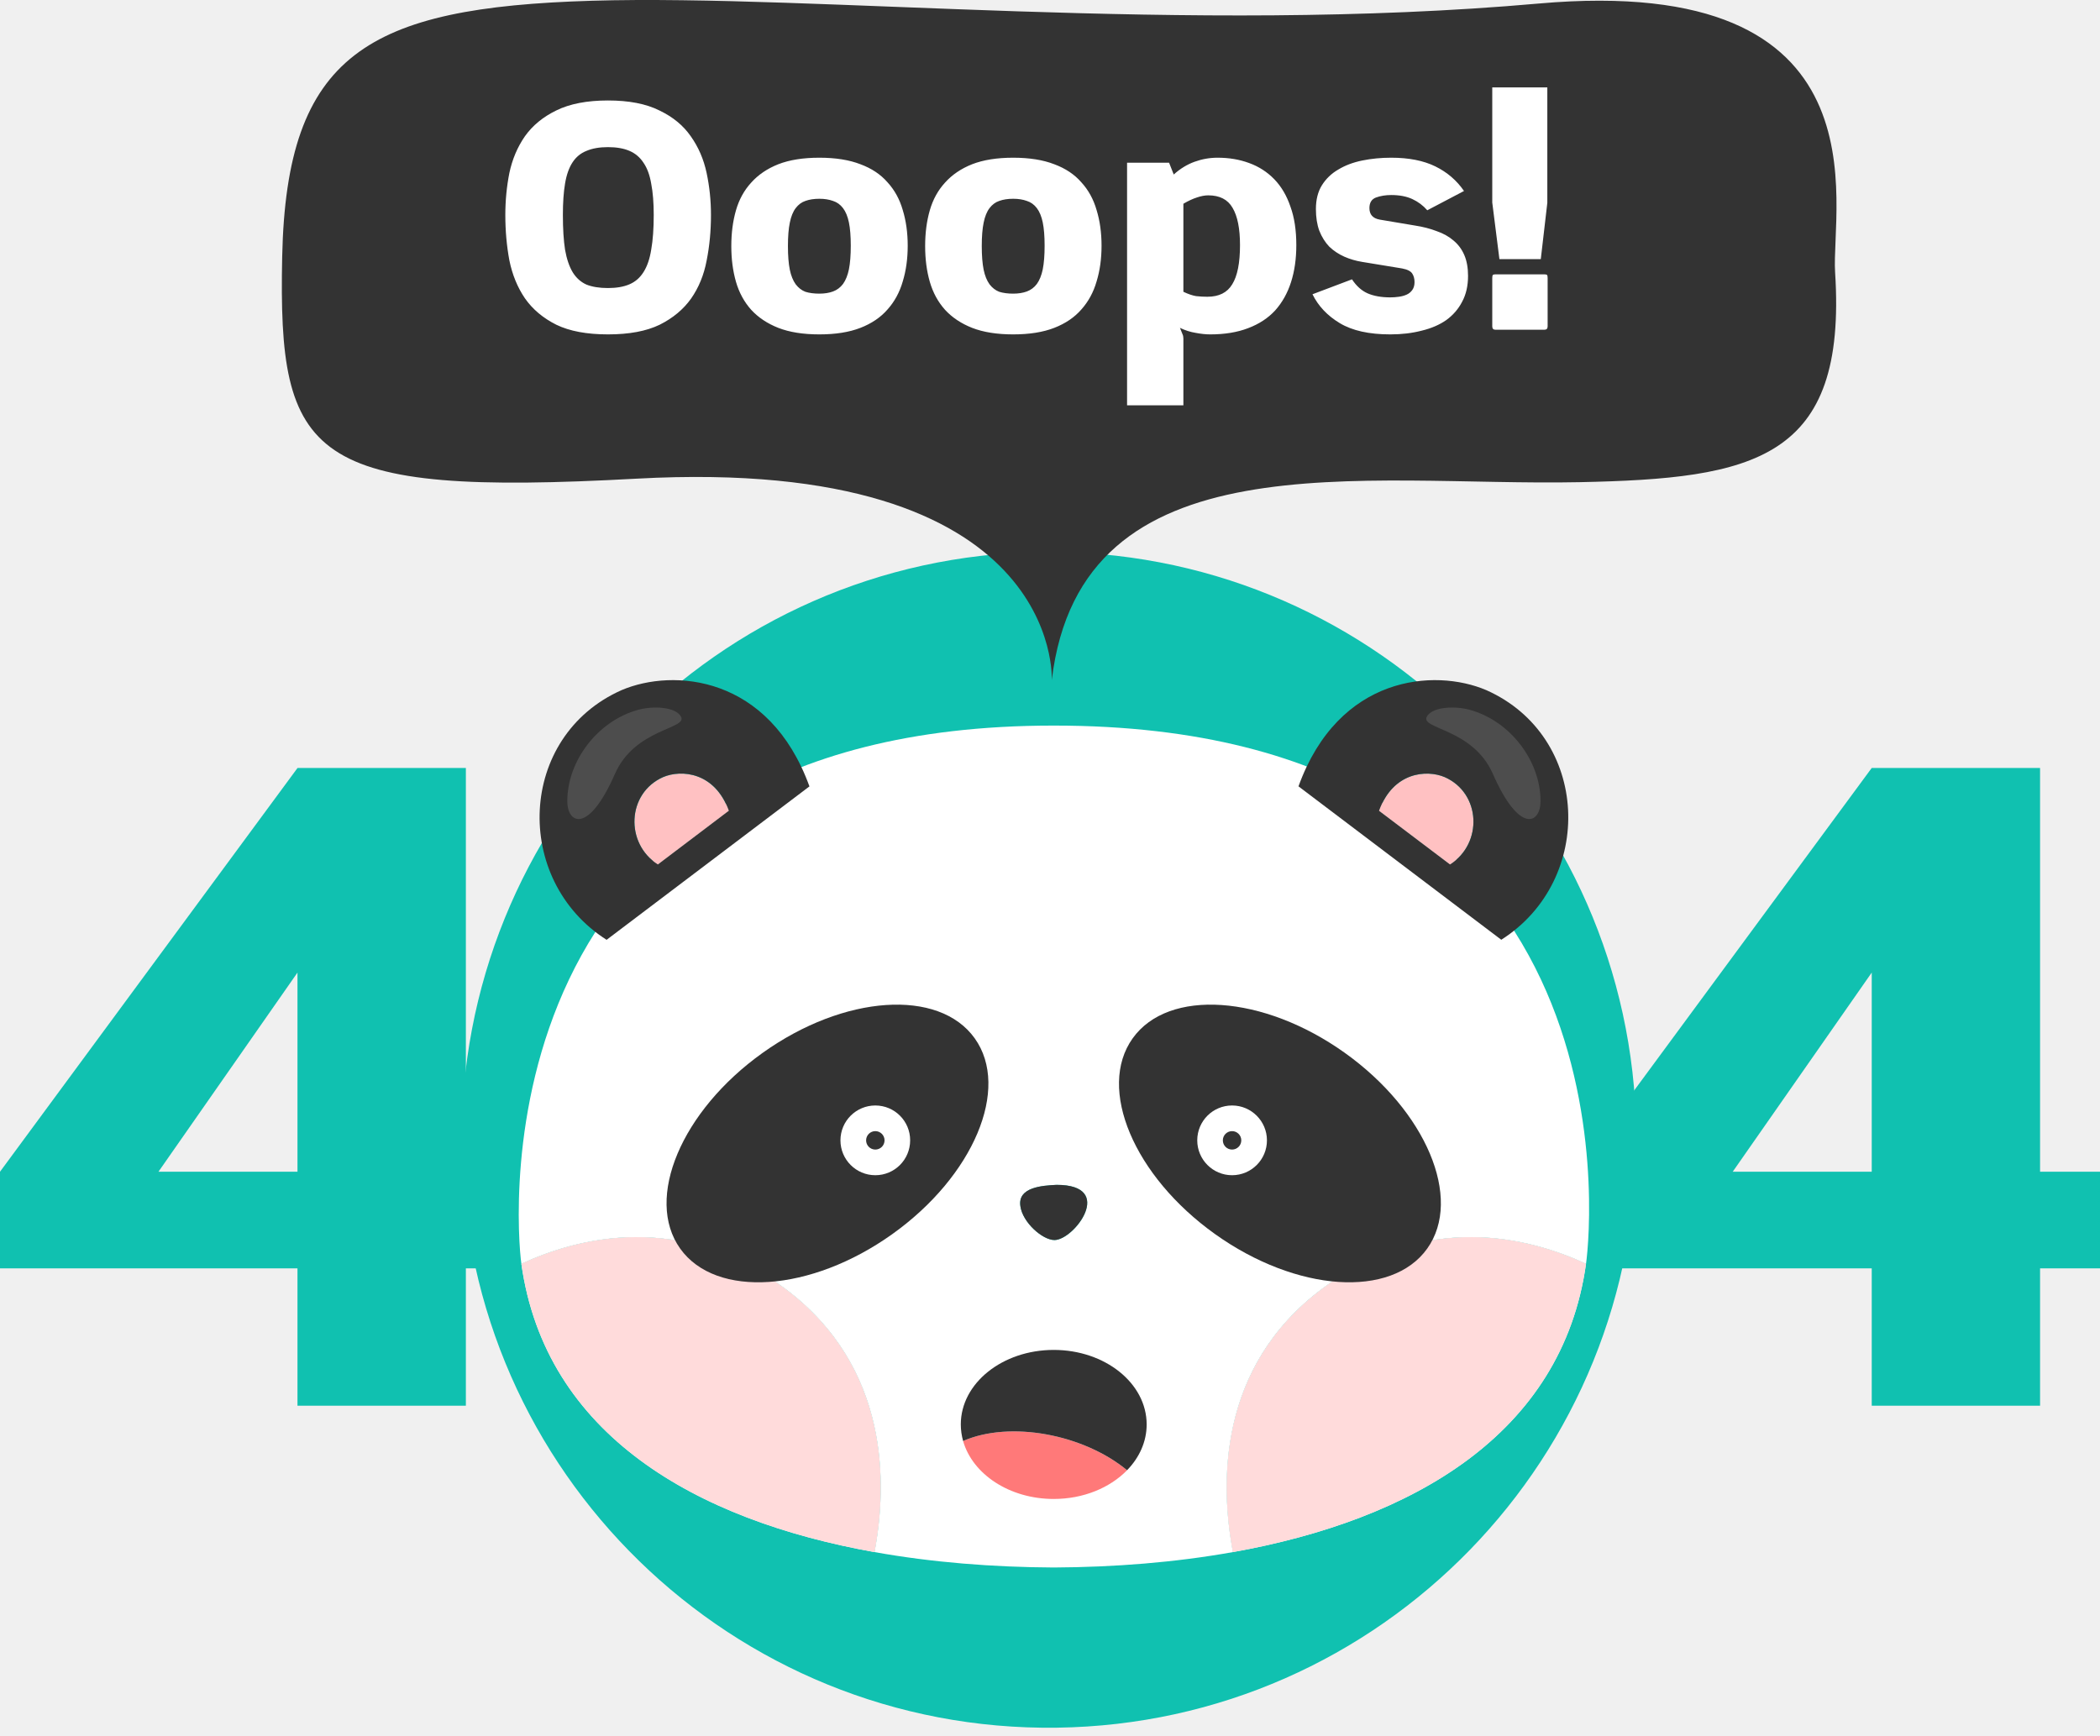
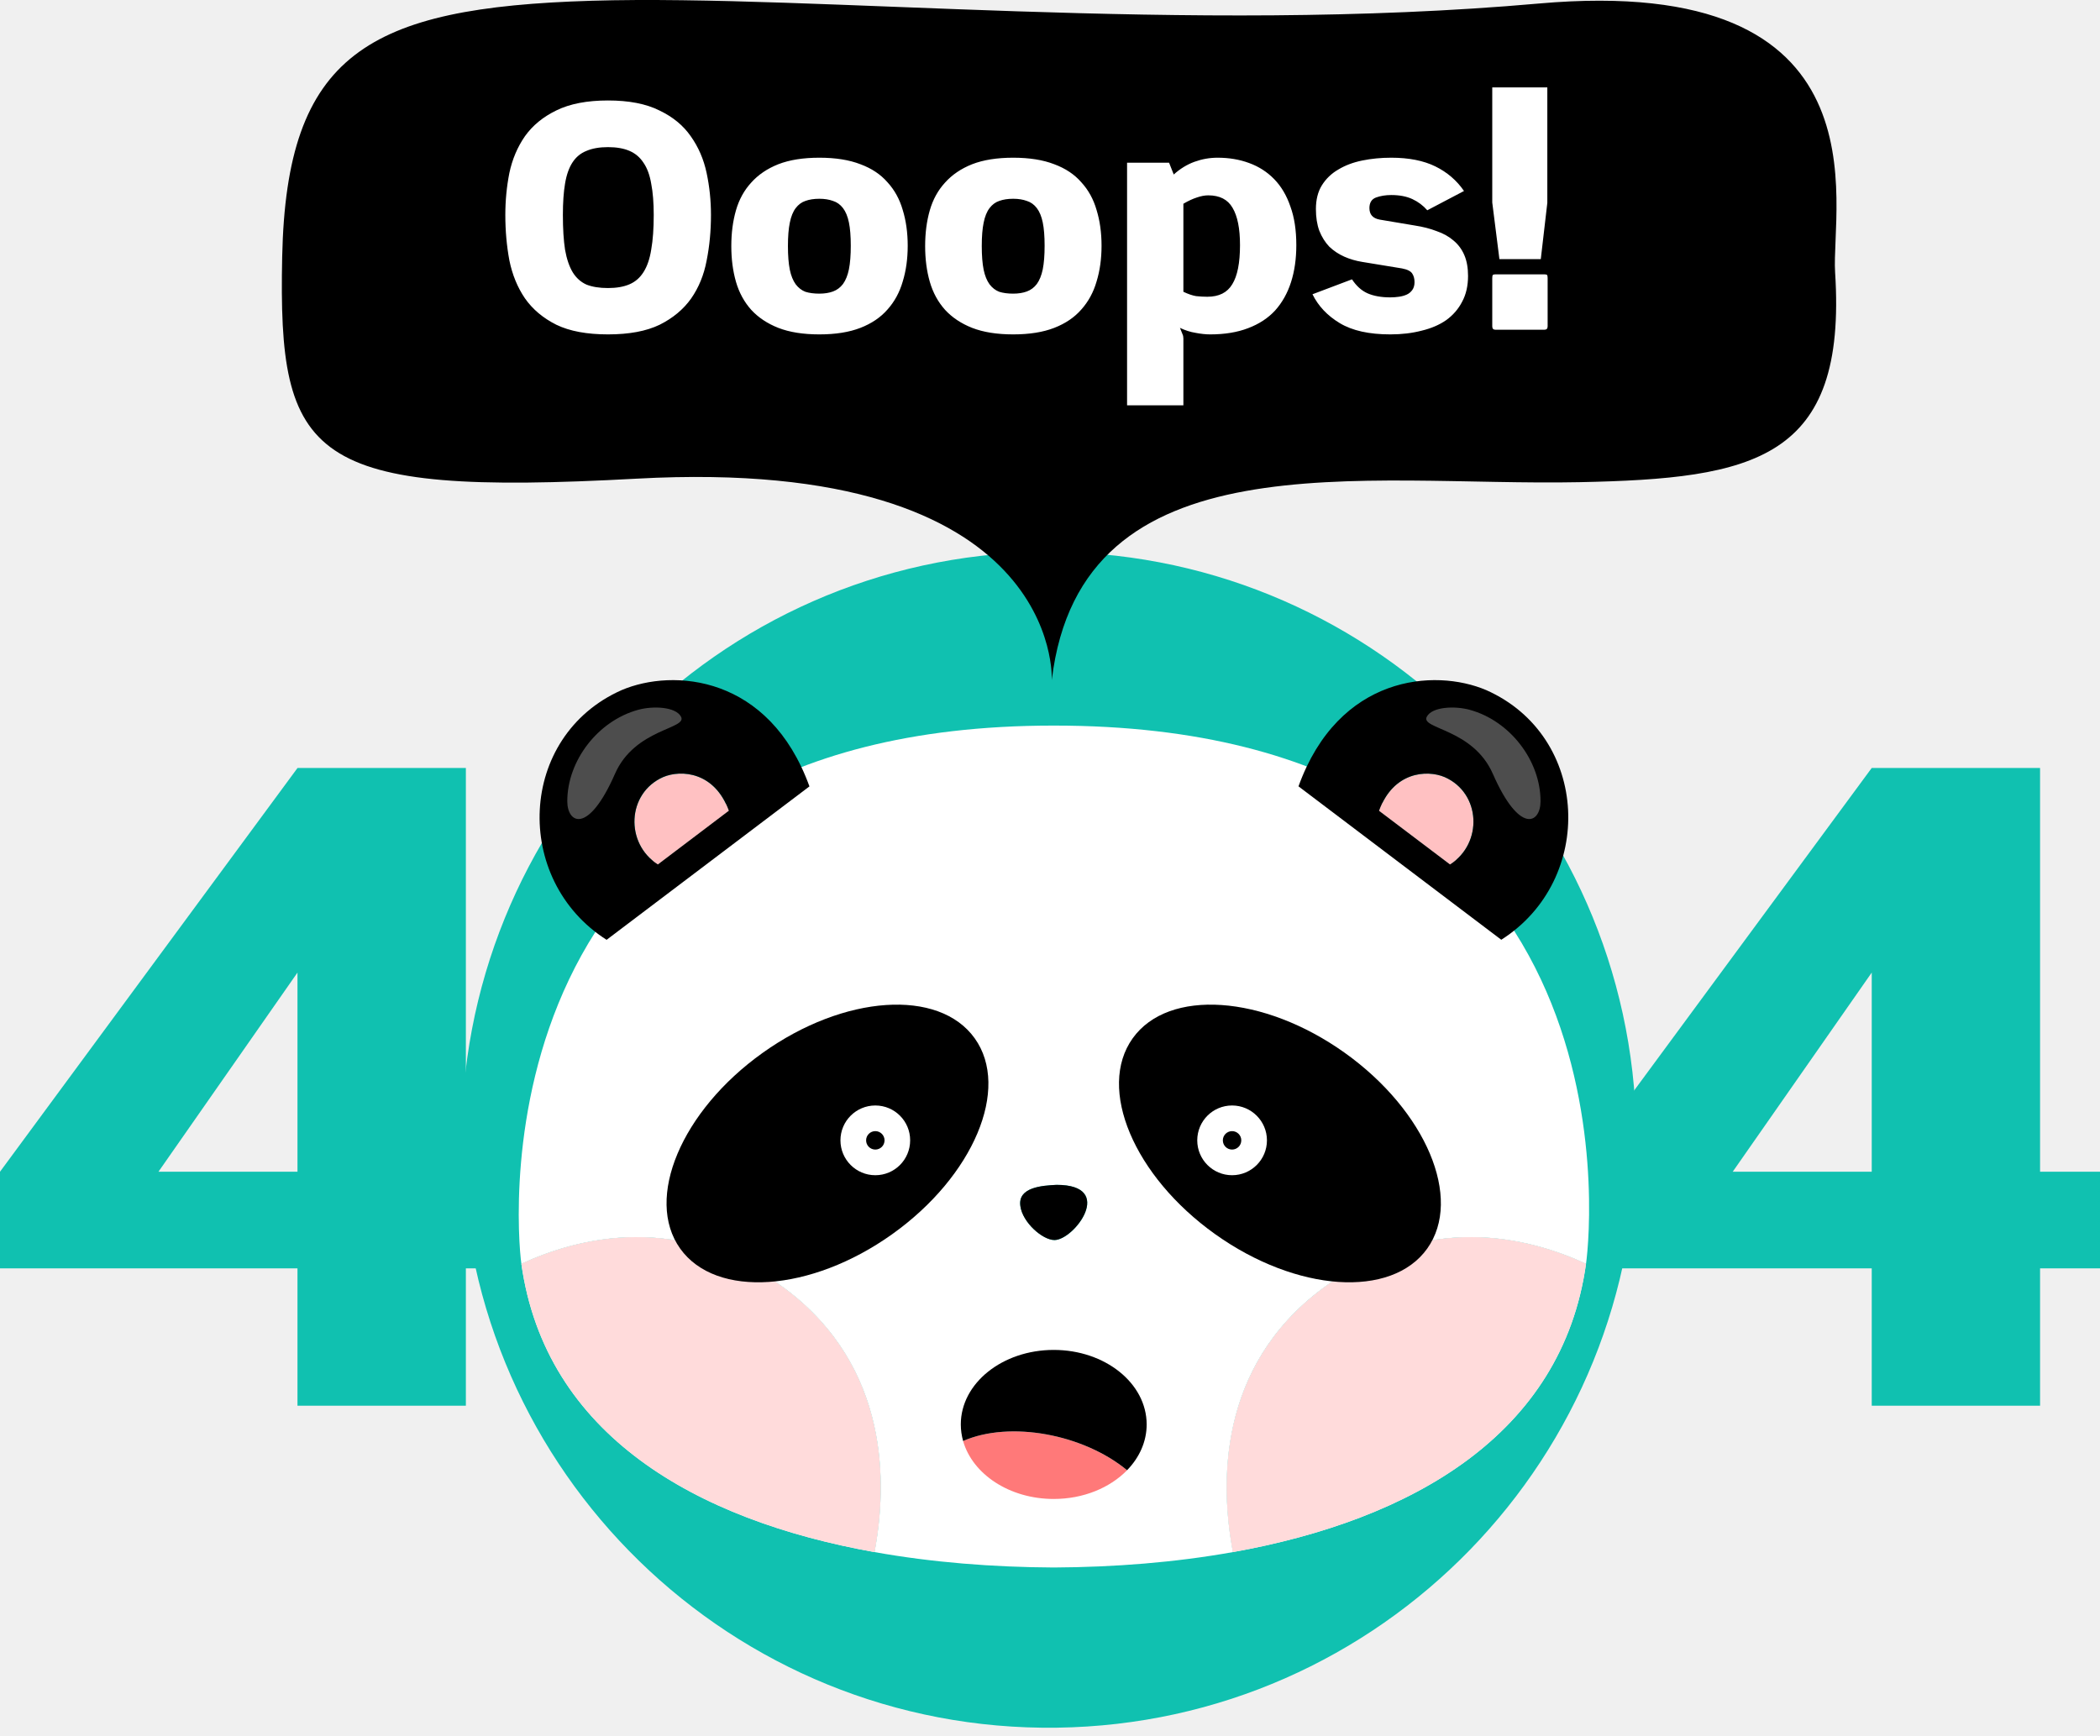
<svg xmlns="http://www.w3.org/2000/svg" width="675" height="558" viewBox="0 0 675 558" fill="none">
  <path d="M0 376.692L95.638 246.881H149.744V376.692H167.916V407.752H149.744V451.905H95.618V407.752H0V376.692ZM95.618 376.692V312.664L50.929 376.692H95.618V376.692Z" fill="#10c1b0" />
  <path d="M506.012 376.692L601.63 246.881H655.737V376.692H675.001V407.752H655.737V451.905H601.63V407.752H506.012V376.692ZM601.63 376.692V312.664L556.94 376.692H601.63V376.692Z" fill="#10c1b0" />
  <path d="M339.721 555.418C443.979 554.012 527.353 468.261 525.943 363.889C524.533 259.516 438.873 176.046 334.615 177.453C230.357 178.86 146.983 264.61 148.393 368.983C149.803 473.355 235.464 556.825 339.721 555.418Z" fill="#10c1b0" />
  <path d="M425.015 414.283C458.571 389.135 491.737 397.908 509.793 406.29C511.645 393.092 526.229 233.26 338.795 233.26C338.756 233.26 338.737 233.26 338.698 233.26C338.659 233.26 338.639 233.26 338.6 233.26C153.35 233.26 165.731 393.092 167.584 406.29C185.639 397.908 218.805 389.135 252.361 414.283C286.112 439.586 285.176 477.307 281.081 498.965C299.663 502.299 319.18 503.819 338.6 503.917C338.639 503.917 338.659 503.917 338.698 503.917C338.737 503.917 338.756 503.917 338.795 503.917C358.196 503.819 377.733 502.299 396.314 498.965C392.22 477.307 391.264 439.567 425.015 414.283ZM338.951 398.648C335.091 398.648 328.715 392.976 327.994 387.771C327.038 381.63 335.091 381.143 339.595 380.909C358.742 380.87 345.269 398.648 338.951 398.648Z" fill="white" />
-   <path d="M339.575 380.909C335.071 381.143 327.038 381.61 327.974 387.771C328.675 392.975 335.071 398.648 338.931 398.648C345.268 398.648 358.741 380.87 339.575 380.909Z" fill="#333333" />
+   <path d="M339.575 380.909C335.071 381.143 327.038 381.61 327.974 387.771C328.675 392.975 335.071 398.648 338.931 398.648C345.268 398.648 358.741 380.87 339.575 380.909Z" fill="#000000" />
  <path d="M252.361 414.283C218.805 389.135 185.639 397.908 167.584 406.29C175.305 461.244 223.66 488.692 281.082 498.965C285.176 477.307 286.112 439.567 252.361 414.283Z" fill="white" />
  <path d="M509.792 406.29C491.737 397.908 458.571 389.135 425.015 414.283C391.264 439.586 392.2 477.307 396.295 498.965C453.716 488.672 502.091 461.225 509.792 406.29Z" fill="white" />
  <path d="M213.153 249.83C201.454 255.015 200.869 271.176 211.457 277.921L234.269 260.669C229.746 248.173 218.983 247.335 213.153 249.83Z" fill="#FFC1C2" />
-   <path d="M199.814 221.856C166.375 236.671 164.699 282.872 194.979 302.133L260.18 252.812C247.253 217.138 216.485 214.76 199.814 221.856ZM211.455 277.901C200.867 271.156 201.452 254.996 213.151 249.81C218.981 247.334 229.744 248.153 234.267 260.629L211.455 277.901Z" fill="#333333" />
+   <path d="M199.814 221.856C166.375 236.671 164.699 282.872 194.979 302.133L260.18 252.812C247.253 217.138 216.485 214.76 199.814 221.856ZM211.455 277.901C200.867 271.156 201.452 254.996 213.151 249.81C218.981 247.334 229.744 248.153 234.267 260.629L211.455 277.901Z" fill="#000000" />
  <path d="M464.382 249.83C458.552 247.354 447.789 248.173 443.266 260.649L466.078 277.902C476.666 271.176 476.081 255.015 464.382 249.83Z" fill="#FFC1C2" />
-   <path d="M477.719 221.856C461.049 214.76 430.281 217.138 417.373 252.793L482.555 302.113C512.835 282.872 511.139 236.691 477.719 221.856ZM466.079 277.901L443.266 260.649C447.79 248.173 458.553 247.335 464.383 249.83C476.081 255.015 476.666 271.176 466.079 277.901Z" fill="#333333" />
+   <path d="M477.719 221.856C461.049 214.76 430.281 217.138 417.373 252.793L482.555 302.113C512.835 282.872 511.139 236.691 477.719 221.856ZM466.079 277.901L443.266 260.649C447.79 248.173 458.553 247.335 464.383 249.83C476.081 255.015 476.666 271.176 466.079 277.901Z" fill="#000000" />
  <path d="M309.57 463.252C312.593 473.915 324.486 481.888 338.7 481.888C348.293 481.888 356.814 478.262 362.273 472.648C348.215 461.049 324.603 456.643 309.57 463.252Z" fill="#FF7979" />
  <path d="M509.792 406.29C491.737 397.908 458.571 389.135 425.015 414.283C391.264 439.586 392.2 477.307 396.295 498.965C453.716 488.672 502.091 461.225 509.792 406.29Z" fill="#FFDBDB" />
-   <path d="M368.57 457.93C368.57 444.693 355.194 433.972 338.699 433.972C322.204 433.972 308.828 444.693 308.828 457.93C308.828 459.762 309.101 461.536 309.569 463.252C324.621 456.643 348.233 461.049 362.272 472.648C366.211 468.593 368.57 463.486 368.57 457.93Z" fill="#333333" />
+   <path d="M368.57 457.93C368.57 444.693 355.194 433.972 338.699 433.972C322.204 433.972 308.828 444.693 308.828 457.93C308.828 459.762 309.101 461.536 309.569 463.252C324.621 456.643 348.233 461.049 362.272 472.648C366.211 468.593 368.57 463.486 368.57 457.93Z" fill="#000000" />
  <path d="M252.361 414.283C218.805 389.135 185.639 397.908 167.584 406.29C175.305 461.244 223.66 488.692 281.082 498.965C285.176 477.307 286.112 439.567 252.361 414.283Z" fill="#FFDBDB" />
-   <path d="M313.312 333.811C324.815 349.913 312.941 378.101 286.794 396.757C260.648 415.413 230.133 417.499 218.629 401.397C207.145 385.295 219 357.106 245.166 338.45C271.313 319.794 301.827 317.709 313.312 333.811Z" fill="#333333" />
-   <path d="M364.066 333.811C352.562 349.913 364.436 378.101 390.583 396.757C416.73 415.413 447.244 417.499 458.748 401.397C470.252 385.295 458.377 357.106 432.231 338.45C406.064 319.794 375.55 317.709 364.066 333.811Z" fill="#333333" />
+   <path d="M313.312 333.811C324.815 349.913 312.941 378.101 286.794 396.757C260.648 415.413 230.133 417.499 218.629 401.397C207.145 385.295 219 357.106 245.166 338.45C271.313 319.794 301.827 317.709 313.312 333.811Z" fill="#000000" />
+   <path d="M364.066 333.811C352.562 349.913 364.436 378.101 390.583 396.757C416.73 415.413 447.244 417.499 458.748 401.397C470.252 385.295 458.377 357.106 432.231 338.45C406.064 319.794 375.55 317.709 364.066 333.811Z" fill="#000000" />
  <path d="M396.022 355.391C389.841 355.391 384.83 360.401 384.83 366.6C384.83 372.78 389.841 377.809 396.022 377.809C402.203 377.809 407.233 372.799 407.233 366.6C407.233 360.42 402.203 355.391 396.022 355.391ZM396.022 369.563C394.384 369.563 393.058 368.237 393.058 366.6C393.058 364.962 394.384 363.637 396.022 363.637C397.66 363.637 398.986 364.962 398.986 366.6C398.986 368.237 397.66 369.563 396.022 369.563Z" fill="white" />
  <path d="M281.356 355.391C275.175 355.391 270.145 360.401 270.145 366.6C270.145 372.78 275.156 377.809 281.356 377.809C287.537 377.809 292.548 372.799 292.548 366.6C292.567 360.42 287.556 355.391 281.356 355.391ZM281.356 369.563C279.718 369.563 278.392 368.237 278.392 366.6C278.392 364.962 279.718 363.637 281.356 363.637C282.994 363.637 284.32 364.962 284.32 366.6C284.32 368.237 282.994 369.563 281.356 369.563Z" fill="white" />
  <path d="M472.416 228.191C485.421 231.759 495.19 244.586 495.17 257.589C495.17 264.762 488.424 268.33 479.845 248.777C473.43 234.157 456.506 234.41 458.612 230.414C460.289 227.197 467.6 226.866 472.416 228.191Z" fill="#4D4D4D" />
  <path d="M205.117 228.191C192.112 231.759 182.344 244.586 182.344 257.589C182.344 264.762 189.09 268.33 197.669 248.777C204.084 234.157 221.008 234.41 218.902 230.414C217.226 227.197 209.914 226.866 205.117 228.191Z" fill="#4D4D4D" />
-   <path d="M338.074 218.639C347.433 139.98 438.352 156.433 507.726 155.01C563.802 153.86 593.751 147.895 589.852 87.522C588.487 66.234 607.634 -8.877 494.526 1.143C381.418 11.163 262.169 -1.918 190.143 0.246C118.118 2.41 92.069 17.44 90.704 82.531C89.339 147.622 99.205 159.65 204.63 153.88C341.838 146.375 338.074 218.639 338.074 218.639Z" fill="#333333" />
+   <path d="M338.074 218.639C347.433 139.98 438.352 156.433 507.726 155.01C563.802 153.86 593.751 147.895 589.852 87.522C588.487 66.234 607.634 -8.877 494.526 1.143C381.418 11.163 262.169 -1.918 190.143 0.246C118.118 2.41 92.069 17.44 90.704 82.531C89.339 147.622 99.205 159.65 204.63 153.88C341.838 146.375 338.074 218.639 338.074 218.639Z" fill="#000000" />
  <path d="M228.526 69.1C228.526 74.233 228.06 79.133 227.126 83.8C226.26 88.4 224.593 92.467 222.126 96C219.66 99.467 216.293 102.267 212.026 104.4C207.76 106.467 202.226 107.5 195.426 107.5C188.626 107.5 183.093 106.467 178.826 104.4C174.56 102.267 171.193 99.433 168.726 95.9C166.326 92.367 164.66 88.3 163.726 83.7C162.86 79.033 162.426 74.167 162.426 69.1C162.426 64.5 162.86 60 163.726 55.6C164.66 51.2 166.326 47.267 168.726 43.8C171.193 40.333 174.56 37.567 178.826 35.5C183.16 33.367 188.693 32.3 195.426 32.3C202.16 32.3 207.66 33.367 211.926 35.5C216.26 37.567 219.626 40.333 222.026 43.8C224.493 47.267 226.193 51.2 227.126 55.6C228.06 60 228.526 64.5 228.526 69.1ZM210.126 69.1C210.126 65.167 209.86 61.833 209.326 59.1C208.86 56.3 208.026 54.033 206.826 52.3C205.693 50.567 204.193 49.3 202.326 48.5C200.46 47.7 198.16 47.3 195.426 47.3C192.693 47.3 190.393 47.7 188.526 48.5C186.66 49.233 185.16 50.467 184.026 52.2C182.893 53.933 182.093 56.2 181.626 59C181.16 61.733 180.926 65.1 180.926 69.1C180.926 73.567 181.16 77.3 181.626 80.3C182.16 83.3 182.993 85.733 184.126 87.6C185.26 89.4 186.726 90.7 188.526 91.5C190.393 92.233 192.693 92.6 195.426 92.6C198.16 92.6 200.46 92.2 202.326 91.4C204.193 90.6 205.693 89.3 206.826 87.5C208.026 85.633 208.86 83.2 209.326 80.2C209.86 77.2 210.126 73.5 210.126 69.1ZM291.764 79C291.764 83.2 291.23 87.033 290.164 90.5C289.164 93.967 287.53 96.967 285.264 99.5C283.064 102.033 280.164 104 276.564 105.4C272.964 106.8 268.564 107.5 263.364 107.5C258.164 107.5 253.764 106.8 250.164 105.4C246.63 104 243.73 102.067 241.464 99.6C239.197 97.067 237.564 94.067 236.564 90.6C235.564 87.133 235.064 83.3 235.064 79.1C235.064 74.9 235.564 71.067 236.564 67.6C237.564 64.133 239.197 61.167 241.464 58.7C243.73 56.167 246.63 54.2 250.164 52.8C253.764 51.4 258.164 50.7 263.364 50.7C268.564 50.7 272.964 51.4 276.564 52.8C280.164 54.133 283.064 56.067 285.264 58.6C287.53 61.067 289.164 64.033 290.164 67.5C291.23 70.967 291.764 74.8 291.764 79ZM273.464 79C273.464 75.933 273.264 73.433 272.864 71.5C272.464 69.567 271.83 68.033 270.964 66.9C270.097 65.767 269.03 65 267.764 64.6C266.497 64.133 265.03 63.9 263.364 63.9C261.63 63.9 260.13 64.133 258.864 64.6C257.664 65 256.63 65.767 255.764 66.9C254.897 68.033 254.264 69.6 253.864 71.6C253.464 73.533 253.264 76.033 253.264 79.1C253.264 82.167 253.464 84.7 253.864 86.7C254.264 88.633 254.897 90.2 255.764 91.4C256.63 92.533 257.664 93.333 258.864 93.8C260.13 94.2 261.63 94.4 263.364 94.4C265.03 94.4 266.497 94.167 267.764 93.7C269.03 93.233 270.097 92.433 270.964 91.3C271.83 90.1 272.464 88.533 272.864 86.6C273.264 84.6 273.464 82.067 273.464 79ZM354.068 79C354.068 83.2 353.535 87.033 352.468 90.5C351.468 93.967 349.835 96.967 347.568 99.5C345.368 102.033 342.468 104 338.868 105.4C335.268 106.8 330.868 107.5 325.668 107.5C320.468 107.5 316.068 106.8 312.468 105.4C308.935 104 306.035 102.067 303.768 99.6C301.502 97.067 299.868 94.067 298.868 90.6C297.868 87.133 297.368 83.3 297.368 79.1C297.368 74.9 297.868 71.067 298.868 67.6C299.868 64.133 301.502 61.167 303.768 58.7C306.035 56.167 308.935 54.2 312.468 52.8C316.068 51.4 320.468 50.7 325.668 50.7C330.868 50.7 335.268 51.4 338.868 52.8C342.468 54.133 345.368 56.067 347.568 58.6C349.835 61.067 351.468 64.033 352.468 67.5C353.535 70.967 354.068 74.8 354.068 79ZM335.768 79C335.768 75.933 335.568 73.433 335.168 71.5C334.768 69.567 334.135 68.033 333.268 66.9C332.402 65.767 331.335 65 330.068 64.6C328.802 64.133 327.335 63.9 325.668 63.9C323.935 63.9 322.435 64.133 321.168 64.6C319.968 65 318.935 65.767 318.068 66.9C317.202 68.033 316.568 69.6 316.168 71.6C315.768 73.533 315.568 76.033 315.568 79.1C315.568 82.167 315.768 84.7 316.168 86.7C316.568 88.633 317.202 90.2 318.068 91.4C318.935 92.533 319.968 93.333 321.168 93.8C322.435 94.2 323.935 94.4 325.668 94.4C327.335 94.4 328.802 94.167 330.068 93.7C331.335 93.233 332.402 92.433 333.268 91.3C334.135 90.1 334.768 88.533 335.168 86.6C335.568 84.6 335.768 82.067 335.768 79ZM416.673 78.8C416.673 83.2 416.106 87.167 414.973 90.7C413.84 94.233 412.14 97.267 409.873 99.8C407.606 102.267 404.706 104.167 401.173 105.5C397.706 106.833 393.64 107.5 388.973 107.5C387.573 107.5 386.006 107.333 384.273 107C382.606 106.733 380.94 106.2 379.273 105.4C379.673 106.333 379.94 107 380.073 107.4C380.273 107.8 380.373 108.267 380.373 108.8V130.3H362.273V52.3H375.773L377.273 56.1C379.34 54.233 381.573 52.867 383.973 52C386.373 51.133 388.84 50.7 391.373 50.7C395.04 50.7 398.406 51.267 401.473 52.4C404.606 53.533 407.306 55.267 409.573 57.6C411.84 59.933 413.573 62.867 414.773 66.4C416.04 69.867 416.673 74 416.673 78.8ZM398.573 78.8C398.573 73.467 397.773 69.467 396.173 66.8C394.64 64.133 392.04 62.8 388.373 62.8C387.24 62.8 386.006 63.033 384.673 63.5C383.406 63.9 381.973 64.567 380.373 65.5V93.8C381.906 94.533 383.273 95 384.473 95.2C385.673 95.333 386.873 95.4 388.073 95.4C391.806 95.4 394.473 94.067 396.073 91.4C397.74 88.733 398.573 84.533 398.573 78.8ZM471.871 88.7C471.871 91.9 471.237 94.667 469.971 97C468.771 99.333 467.071 101.3 464.871 102.9C462.671 104.433 460.037 105.567 456.971 106.3C453.904 107.1 450.537 107.5 446.871 107.5C440.071 107.5 434.671 106.3 430.671 103.9C426.671 101.5 423.737 98.4 421.871 94.6L434.571 89.8C435.971 91.933 437.637 93.433 439.571 94.3C441.571 95.167 444.004 95.6 446.871 95.6C447.804 95.6 448.737 95.533 449.671 95.4C450.604 95.267 451.437 95.033 452.171 94.7C452.904 94.367 453.504 93.867 453.971 93.2C454.437 92.533 454.671 91.7 454.671 90.7C454.671 89.633 454.437 88.733 453.971 88C453.504 87.2 452.404 86.633 450.671 86.3L437.871 84.2C435.804 83.867 433.871 83.3 432.071 82.5C430.271 81.7 428.671 80.633 427.271 79.3C425.937 77.9 424.871 76.2 424.071 74.2C423.337 72.2 422.971 69.867 422.971 67.2C422.971 64.2 423.604 61.667 424.871 59.6C426.204 57.467 427.971 55.767 430.171 54.5C432.371 53.167 434.937 52.2 437.871 51.6C440.804 51 443.904 50.7 447.171 50.7C452.837 50.7 457.571 51.633 461.371 53.5C465.171 55.367 468.237 58 470.571 61.4L458.771 67.6C457.437 66.067 455.837 64.867 453.971 64C452.104 63.133 449.837 62.7 447.171 62.7C445.371 62.7 443.737 62.967 442.271 63.5C440.871 64.033 440.171 65.167 440.171 66.9C440.171 68.967 441.271 70.2 443.471 70.6L454.771 72.5C457.371 72.9 459.704 73.5 461.771 74.3C463.904 75.033 465.704 76.033 467.171 77.3C468.704 78.567 469.871 80.133 470.671 82C471.471 83.867 471.871 86.1 471.871 88.7ZM495.254 83.3H481.954L479.654 65.1V28.1H497.354V65.2L495.254 83.3ZM497.454 104.9C497.454 105.633 497.12 106 496.454 106H480.654C479.987 106 479.654 105.633 479.654 104.9V89.4C479.654 88.867 479.72 88.533 479.854 88.4C479.987 88.267 480.254 88.2 480.654 88.2H496.454C496.854 88.2 497.12 88.267 497.254 88.4C497.387 88.533 497.454 88.867 497.454 89.4V104.9Z" fill="white" />
</svg>
